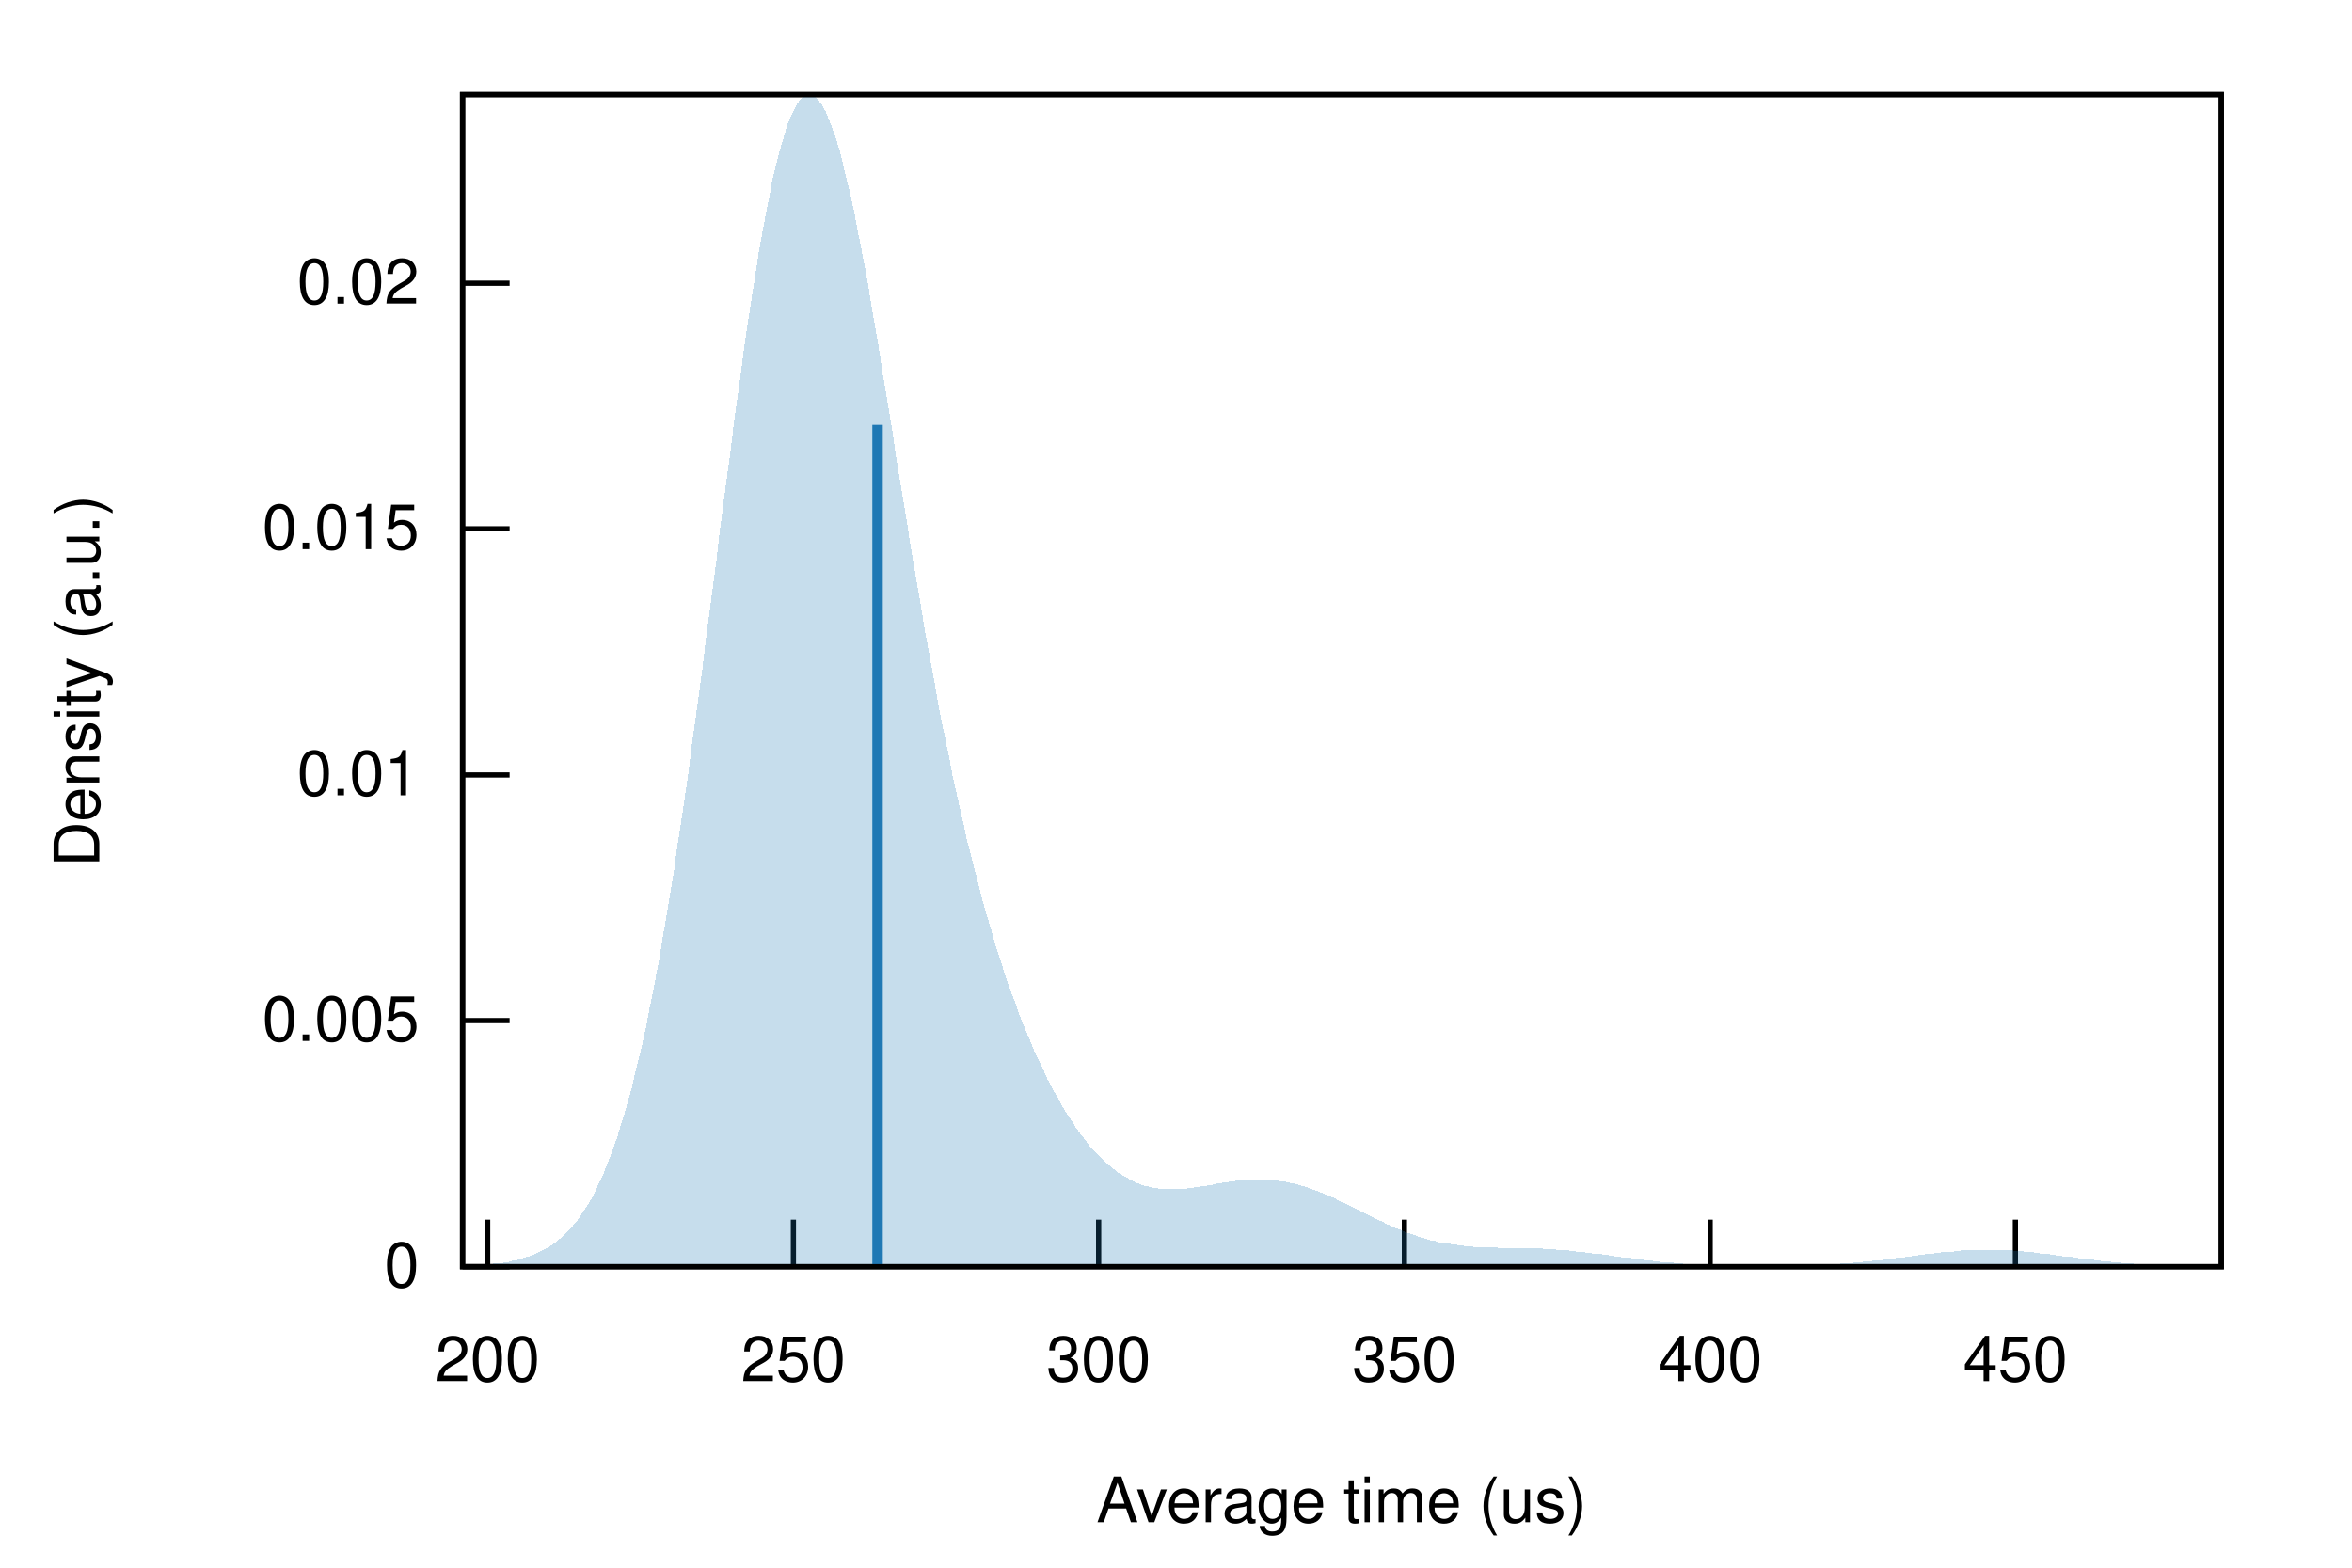
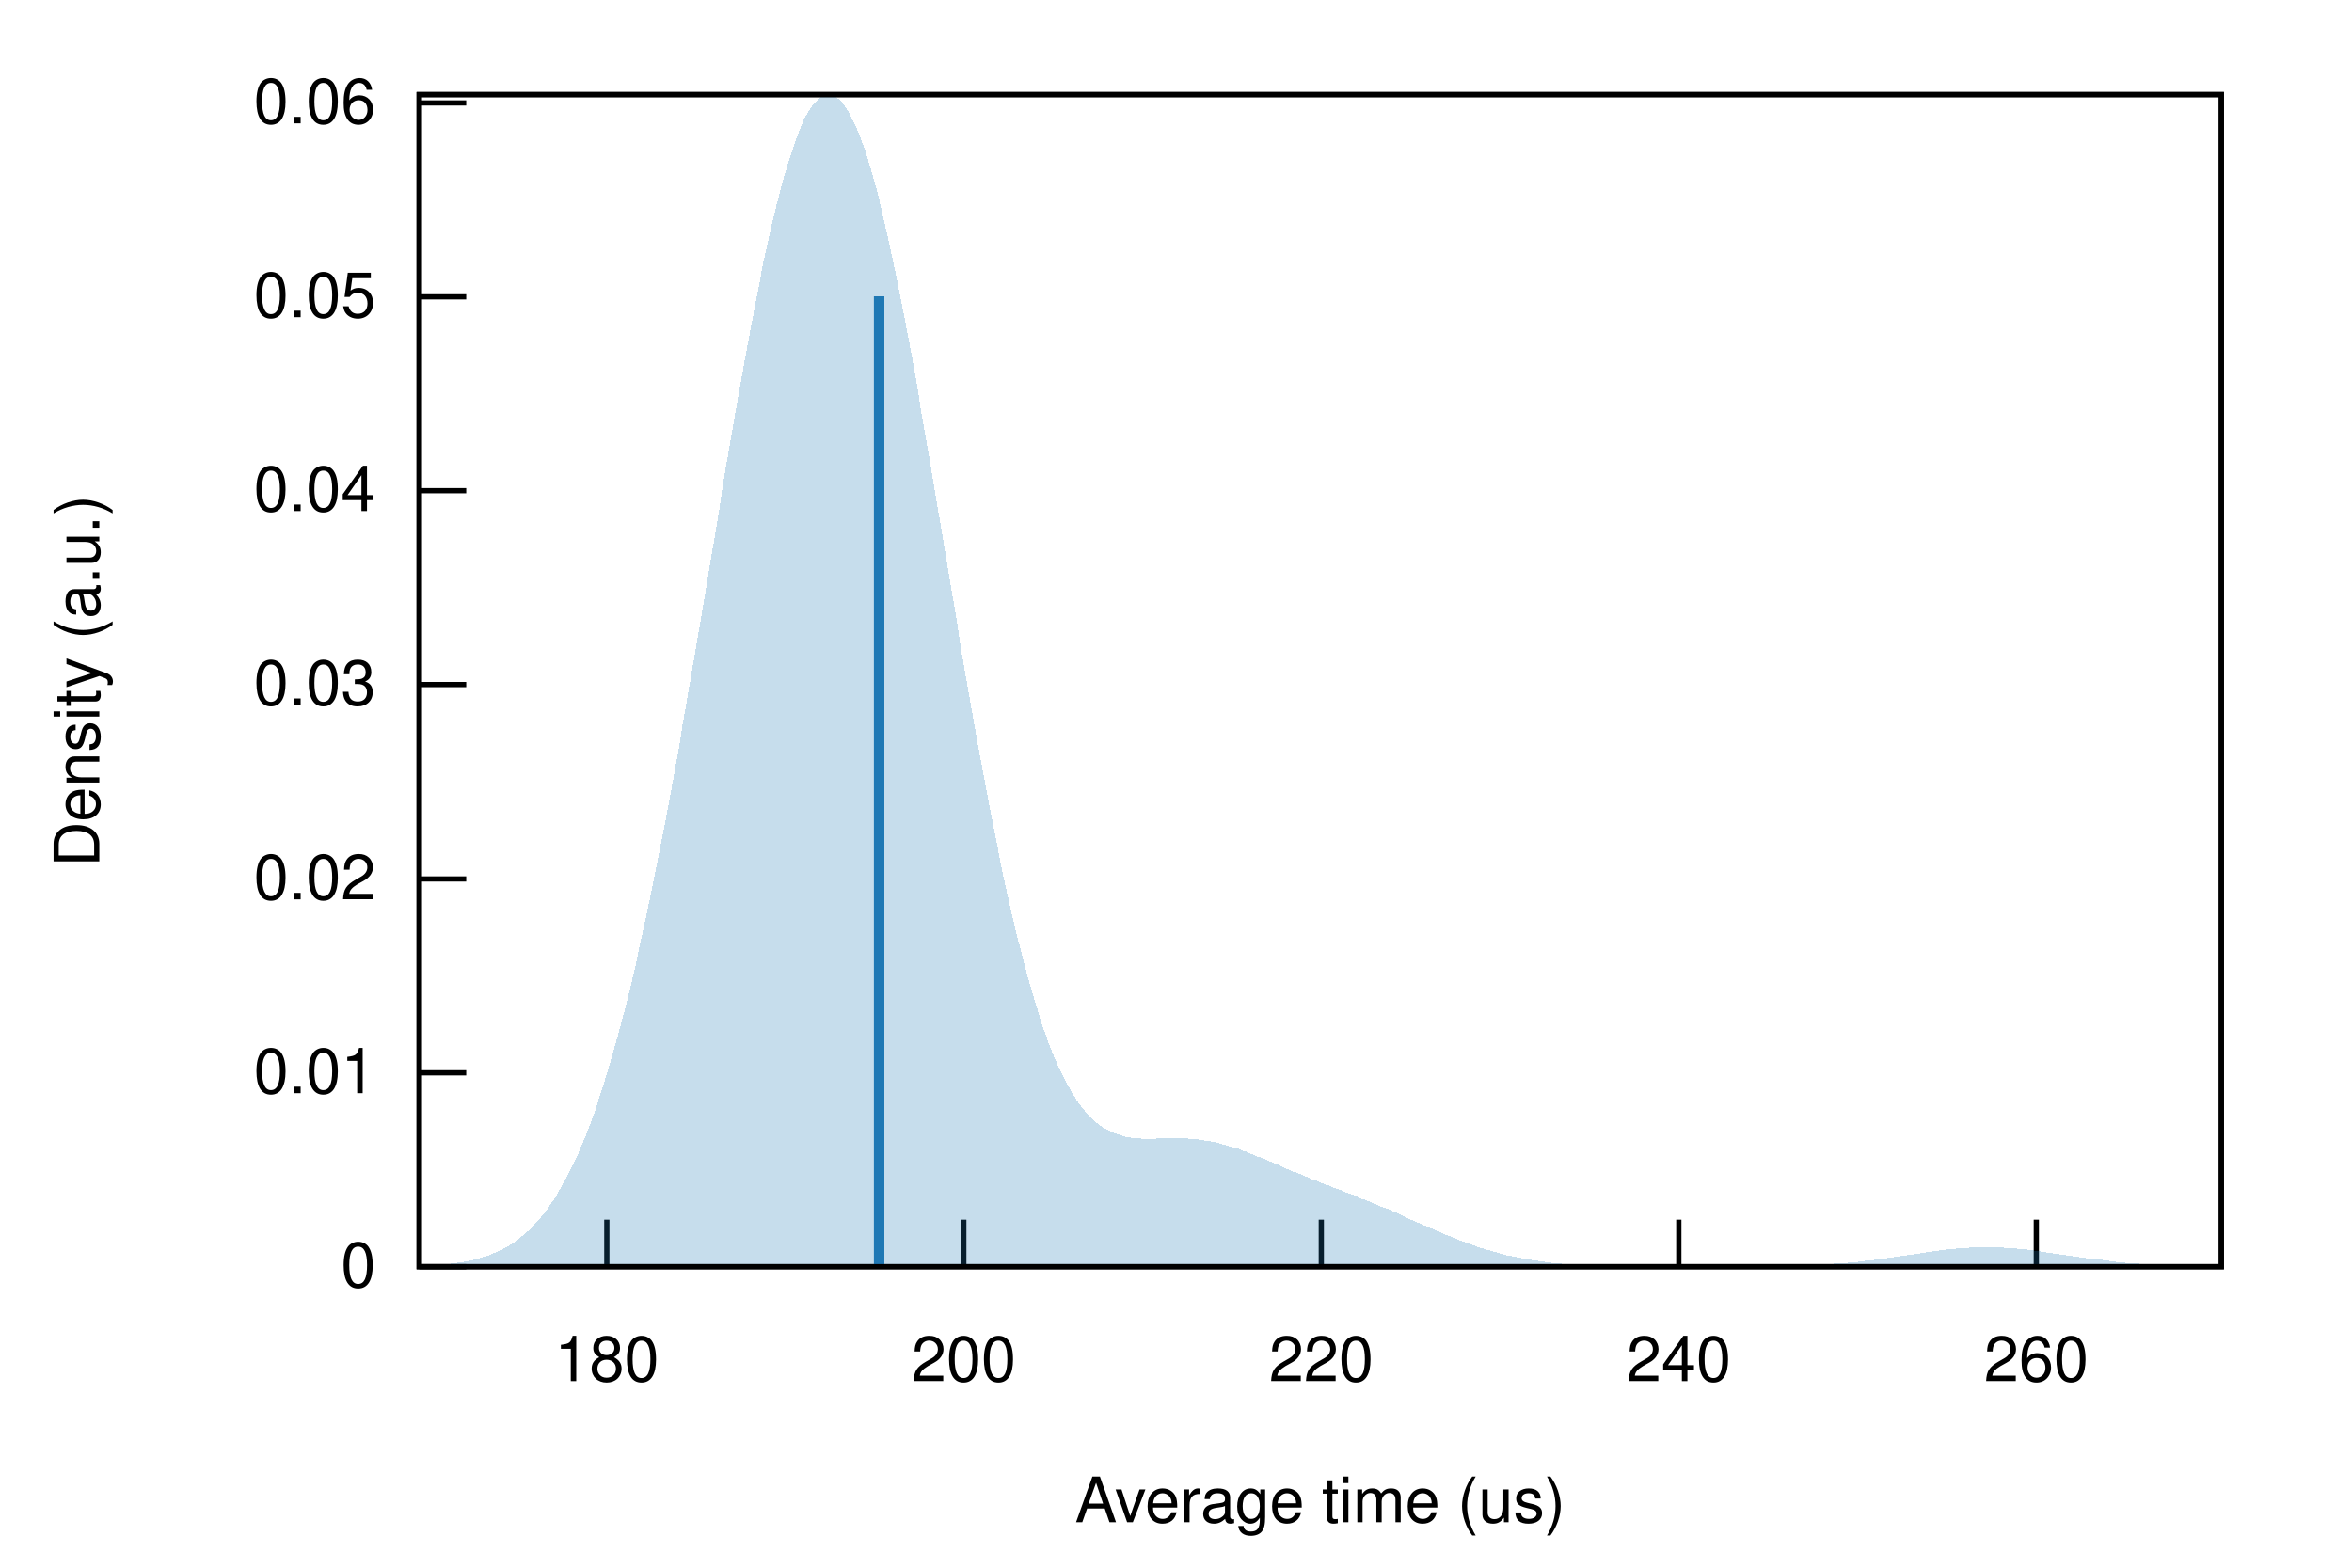
<svg xmlns="http://www.w3.org/2000/svg" xmlns:xlink="http://www.w3.org/1999/xlink" viewBox="0 0 450 300">
  <g id="gnuplot_canvas">
    <rect x="0" y="0" width="450" height="300" fill="none" />
    <defs>
      <circle id="gpDot" r="0.5" stroke-width="0.5" stroke="currentColor" />
      <path id="gpPt0" stroke-width="0.222" stroke="currentColor" d="M-1,0 h2 M0,-1 v2" />
      <path id="gpPt1" stroke-width="0.222" stroke="currentColor" d="M-1,-1 L1,1 M1,-1 L-1,1" />
      <path id="gpPt2" stroke-width="0.222" stroke="currentColor" d="M-1,0 L1,0 M0,-1 L0,1 M-1,-1 L1,1 M-1,1 L1,-1" />
      <rect id="gpPt3" stroke-width="0.222" stroke="currentColor" x="-1" y="-1" width="2" height="2" />
      <rect id="gpPt4" stroke-width="0.222" stroke="currentColor" fill="currentColor" x="-1" y="-1" width="2" height="2" />
      <circle id="gpPt5" stroke-width="0.222" stroke="currentColor" cx="0" cy="0" r="1" />
      <use xlink:href="#gpPt5" id="gpPt6" fill="currentColor" stroke="none" />
      <path id="gpPt7" stroke-width="0.222" stroke="currentColor" d="M0,-1.33 L-1.33,0.67 L1.33,0.67 z" />
      <use xlink:href="#gpPt7" id="gpPt8" fill="currentColor" stroke="none" />
      <use xlink:href="#gpPt7" id="gpPt9" stroke="currentColor" transform="rotate(180)" />
      <use xlink:href="#gpPt9" id="gpPt10" fill="currentColor" stroke="none" />
      <use xlink:href="#gpPt3" id="gpPt11" stroke="currentColor" transform="rotate(45)" />
      <use xlink:href="#gpPt11" id="gpPt12" fill="currentColor" stroke="none" />
      <path id="gpPt13" stroke-width="0.222" stroke="currentColor" d="M0,1.330 L1.265,0.411 L0.782,-1.067 L-0.782,-1.076 L-1.265,0.411 z" />
      <use xlink:href="#gpPt13" id="gpPt14" fill="currentColor" stroke="none" />
      <filter id="textbox" filterUnits="objectBoundingBox" x="0" y="0" height="1" width="1">
        <feFlood flood-color="white" flood-opacity="1" result="bgnd" />
        <feComposite in="SourceGraphic" in2="bgnd" operator="atop" />
      </filter>
      <filter id="greybox" filterUnits="objectBoundingBox" x="0" y="0" height="1" width="1">
        <feFlood flood-color="lightgrey" flood-opacity="1" result="grey" />
        <feComposite in="SourceGraphic" in2="grey" operator="atop" />
      </filter>
    </defs>
    <g fill="none" color="white" stroke="currentColor" stroke-width="1.00" stroke-linecap="butt" stroke-linejoin="miter">
</g>
    <g fill="none" color="black" stroke="currentColor" stroke-width="1.00" stroke-linecap="butt" stroke-linejoin="miter">
-       <path stroke="black" d="M88.5,242.4 L97.5,242.4  " />
-       <g transform="translate(80.2,246.3)" stroke="none" fill="black" font-family="Helvetica" font-size="12.00" text-anchor="end">
+       <path stroke="black" d="M80.2,242.4 L89.2,242.4  " />
+       <g transform="translate(71.9,246.3)" stroke="none" fill="black" font-family="Helvetica" font-size="12.00" text-anchor="end">
        <text>
          <tspan font-family="Helvetica"> 0</tspan>
        </text>
      </g>
    </g>
    <g fill="none" color="black" stroke="currentColor" stroke-width="1.00" stroke-linecap="butt" stroke-linejoin="miter">
-       <path stroke="black" d="M88.5,195.3 L97.5,195.3  " />
-       <g transform="translate(80.2,199.2)" stroke="none" fill="black" font-family="Helvetica" font-size="12.00" text-anchor="end">
-         <text>
-           <tspan font-family="Helvetica"> 0.005</tspan>
-         </text>
-       </g>
-     </g>
-     <g fill="none" color="black" stroke="currentColor" stroke-width="1.00" stroke-linecap="butt" stroke-linejoin="miter">
-       <path stroke="black" d="M88.5,148.3 L97.5,148.3  " />
-       <g transform="translate(80.2,152.2)" stroke="none" fill="black" font-family="Helvetica" font-size="12.00" text-anchor="end">
+       <path stroke="black" d="M80.2,205.3 L89.2,205.3  " />
+       <g transform="translate(71.9,209.2)" stroke="none" fill="black" font-family="Helvetica" font-size="12.00" text-anchor="end">
        <text>
          <tspan font-family="Helvetica"> 0.01</tspan>
        </text>
      </g>
    </g>
    <g fill="none" color="black" stroke="currentColor" stroke-width="1.00" stroke-linecap="butt" stroke-linejoin="miter">
-       <path stroke="black" d="M88.5,101.2 L97.5,101.2  " />
-       <g transform="translate(80.2,105.1)" stroke="none" fill="black" font-family="Helvetica" font-size="12.00" text-anchor="end">
-         <text>
-           <tspan font-family="Helvetica"> 0.015</tspan>
-         </text>
-       </g>
-     </g>
-     <g fill="none" color="black" stroke="currentColor" stroke-width="1.00" stroke-linecap="butt" stroke-linejoin="miter">
-       <path stroke="black" d="M88.5,54.2 L97.5,54.2  " />
-       <g transform="translate(80.2,58.1)" stroke="none" fill="black" font-family="Helvetica" font-size="12.00" text-anchor="end">
+       <path stroke="black" d="M80.2,168.2 L89.2,168.2  " />
+       <g transform="translate(71.9,172.1)" stroke="none" fill="black" font-family="Helvetica" font-size="12.00" text-anchor="end">
        <text>
          <tspan font-family="Helvetica"> 0.02</tspan>
        </text>
      </g>
    </g>
    <g fill="none" color="black" stroke="currentColor" stroke-width="1.00" stroke-linecap="butt" stroke-linejoin="miter">
-       <path stroke="black" d="M93.3,242.4 L93.3,233.4  " />
-       <g transform="translate(93.3,264.3)" stroke="none" fill="black" font-family="Helvetica" font-size="12.00" text-anchor="middle">
+       <path stroke="black" d="M80.2,131.0 L89.2,131.0  " />
+       <g transform="translate(71.9,134.9)" stroke="none" fill="black" font-family="Helvetica" font-size="12.00" text-anchor="end">
+         <text>
+           <tspan font-family="Helvetica"> 0.03</tspan>
+         </text>
+       </g>
+     </g>
+     <g fill="none" color="black" stroke="currentColor" stroke-width="1.00" stroke-linecap="butt" stroke-linejoin="miter">
+       <path stroke="black" d="M80.2,93.9 L89.2,93.9  " />
+       <g transform="translate(71.9,97.8)" stroke="none" fill="black" font-family="Helvetica" font-size="12.00" text-anchor="end">
+         <text>
+           <tspan font-family="Helvetica"> 0.04</tspan>
+         </text>
+       </g>
+     </g>
+     <g fill="none" color="black" stroke="currentColor" stroke-width="1.00" stroke-linecap="butt" stroke-linejoin="miter">
+       <path stroke="black" d="M80.2,56.8 L89.2,56.8  " />
+       <g transform="translate(71.9,60.7)" stroke="none" fill="black" font-family="Helvetica" font-size="12.00" text-anchor="end">
+         <text>
+           <tspan font-family="Helvetica"> 0.05</tspan>
+         </text>
+       </g>
+     </g>
+     <g fill="none" color="black" stroke="currentColor" stroke-width="1.00" stroke-linecap="butt" stroke-linejoin="miter">
+       <path stroke="black" d="M80.2,19.7 L89.2,19.7  " />
+       <g transform="translate(71.9,23.6)" stroke="none" fill="black" font-family="Helvetica" font-size="12.00" text-anchor="end">
+         <text>
+           <tspan font-family="Helvetica"> 0.06</tspan>
+         </text>
+       </g>
+     </g>
+     <g fill="none" color="black" stroke="currentColor" stroke-width="1.00" stroke-linecap="butt" stroke-linejoin="miter">
+       <path stroke="black" d="M116.1,242.4 L116.1,233.4  " />
+       <g transform="translate(116.1,264.3)" stroke="none" fill="black" font-family="Helvetica" font-size="12.00" text-anchor="middle">
+         <text>
+           <tspan font-family="Helvetica"> 180</tspan>
+         </text>
+       </g>
+     </g>
+     <g fill="none" color="black" stroke="currentColor" stroke-width="1.00" stroke-linecap="butt" stroke-linejoin="miter">
+       <path stroke="black" d="M184.4,242.4 L184.4,233.4  " />
+       <g transform="translate(184.4,264.3)" stroke="none" fill="black" font-family="Helvetica" font-size="12.00" text-anchor="middle">
        <text>
          <tspan font-family="Helvetica"> 200</tspan>
        </text>
      </g>
    </g>
    <g fill="none" color="black" stroke="currentColor" stroke-width="1.00" stroke-linecap="butt" stroke-linejoin="miter">
-       <path stroke="black" d="M151.8,242.4 L151.8,233.4  " />
-       <g transform="translate(151.8,264.3)" stroke="none" fill="black" font-family="Helvetica" font-size="12.00" text-anchor="middle">
+       <path stroke="black" d="M252.8,242.4 L252.8,233.4  " />
+       <g transform="translate(252.8,264.3)" stroke="none" fill="black" font-family="Helvetica" font-size="12.00" text-anchor="middle">
        <text>
-           <tspan font-family="Helvetica"> 250</tspan>
+           <tspan font-family="Helvetica"> 220</tspan>
        </text>
      </g>
    </g>
    <g fill="none" color="black" stroke="currentColor" stroke-width="1.00" stroke-linecap="butt" stroke-linejoin="miter">
-       <path stroke="black" d="M210.2,242.4 L210.2,233.4  " />
-       <g transform="translate(210.2,264.3)" stroke="none" fill="black" font-family="Helvetica" font-size="12.00" text-anchor="middle">
+       <path stroke="black" d="M321.2,242.4 L321.2,233.4  " />
+       <g transform="translate(321.2,264.3)" stroke="none" fill="black" font-family="Helvetica" font-size="12.00" text-anchor="middle">
        <text>
-           <tspan font-family="Helvetica"> 300</tspan>
+           <tspan font-family="Helvetica"> 240</tspan>
        </text>
      </g>
    </g>
    <g fill="none" color="black" stroke="currentColor" stroke-width="1.00" stroke-linecap="butt" stroke-linejoin="miter">
-       <path stroke="black" d="M268.7,242.4 L268.7,233.4  " />
-       <g transform="translate(268.7,264.3)" stroke="none" fill="black" font-family="Helvetica" font-size="12.00" text-anchor="middle">
+       <path stroke="black" d="M389.6,242.4 L389.6,233.4  " />
+       <g transform="translate(389.6,264.3)" stroke="none" fill="black" font-family="Helvetica" font-size="12.00" text-anchor="middle">
        <text>
-           <tspan font-family="Helvetica"> 350</tspan>
-         </text>
-       </g>
-     </g>
-     <g fill="none" color="black" stroke="currentColor" stroke-width="1.00" stroke-linecap="butt" stroke-linejoin="miter">
-       <path stroke="black" d="M327.2,242.4 L327.2,233.4  " />
-       <g transform="translate(327.2,264.3)" stroke="none" fill="black" font-family="Helvetica" font-size="12.00" text-anchor="middle">
-         <text>
-           <tspan font-family="Helvetica"> 400</tspan>
-         </text>
-       </g>
-     </g>
-     <g fill="none" color="black" stroke="currentColor" stroke-width="1.00" stroke-linecap="butt" stroke-linejoin="miter">
-       <path stroke="black" d="M385.6,242.4 L385.6,233.4  " />
-       <g transform="translate(385.6,264.3)" stroke="none" fill="black" font-family="Helvetica" font-size="12.00" text-anchor="middle">
-         <text>
-           <tspan font-family="Helvetica"> 450</tspan>
+           <tspan font-family="Helvetica"> 260</tspan>
        </text>
      </g>
    </g>
    <g fill="none" color="black" stroke="currentColor" stroke-width="1.00" stroke-linecap="butt" stroke-linejoin="miter">
</g>
    <g fill="none" color="black" stroke="currentColor" stroke-width="1.00" stroke-linecap="butt" stroke-linejoin="miter">
-       <path stroke="black" d="M88.5,18.1 L88.5,242.4 L425.0,242.4 L425.0,18.1 L88.5,18.1 Z  " />
+       <path stroke="black" d="M80.2,18.1 L80.2,242.4 L425.0,242.4 L425.0,18.1 L80.2,18.1 Z  " />
    </g>
    <g fill="none" color="black" stroke="currentColor" stroke-width="1.00" stroke-linecap="butt" stroke-linejoin="miter">
      <g transform="translate(19.0,130.3) rotate(270)" stroke="none" fill="black" font-family="Helvetica" font-size="12.00" text-anchor="middle">
        <text>
          <tspan font-family="Helvetica">Density (a.u.)</tspan>
        </text>
      </g>
    </g>
    <g fill="none" color="black" stroke="currentColor" stroke-width="1.00" stroke-linecap="butt" stroke-linejoin="miter">
-       <g transform="translate(256.7,291.3)" stroke="none" fill="black" font-family="Helvetica" font-size="12.00" text-anchor="middle">
+       <g transform="translate(252.6,291.3)" stroke="none" fill="black" font-family="Helvetica" font-size="12.00" text-anchor="middle">
        <text>
          <tspan font-family="Helvetica">Average time (us)</tspan>
        </text>
      </g>
    </g>
    <g fill="none" color="black" stroke="currentColor" stroke-width="1.00" stroke-linecap="butt" stroke-linejoin="miter">
</g>
    <g id="gnuplot_plot_1">
      <g fill="none" color="black" stroke="currentColor" stroke-width="1.00" stroke-linecap="butt" stroke-linejoin="miter">
        <g stroke="none" shape-rendering="crispEdges">
-           <polygon fill="rgb( 31, 120, 180)" fill-opacity="0.25" points="88.5,242.2 89.2,242.2 89.8,242.2 90.5,242.2 91.2,242.1 91.9,242.1 92.5,242.0 93.2,242.0 93.9,241.9 94.6,241.8 95.2,241.8 95.9,241.7 96.6,241.6 97.3,241.5 97.9,241.3 98.6,241.2 99.3,241.0 100.0,240.8 100.6,240.6 101.3,240.4 102.0,240.1 102.7,239.8 103.3,239.5 104.0,239.2 104.7,238.8 105.4,238.4 106.0,237.9 106.7,237.4 107.4,236.8 108.1,236.2 108.7,235.5 109.4,234.8 110.1,234.0 110.8,233.1 111.4,232.1 112.1,231.1 112.8,230.0 113.5,228.8 114.1,227.5 114.8,226.0 115.5,224.5 116.1,222.9 116.8,221.2 117.5,219.3 118.2,217.3 118.8,215.2 119.5,213.0 120.2,210.6 120.9,208.1 121.5,205.4 122.2,202.6 122.9,199.7 123.6,196.6 124.2,193.3 124.9,189.9 125.6,186.3 126.3,182.6 126.9,178.8 127.6,174.8 128.3,170.6 129.0,166.3 129.6,161.9 130.3,157.4 131.0,152.7 131.7,147.9 132.3,143.1 133.0,138.1 133.7,133.0 134.4,127.9 135.0,122.7 135.7,117.5 136.4,112.3 137.1,107.0 137.7,101.7 138.4,96.5 139.1,91.2 139.8,86.1 140.4,81.0 141.1,76.0 141.8,71.1 142.4,66.3 143.1,61.6 143.8,57.1 144.5,52.8 145.1,48.7 145.8,44.8 146.5,41.1 147.2,37.6 147.8,34.4 148.5,31.5 149.2,28.8 149.9,26.4 150.5,24.3 151.2,22.5 151.9,21.0 152.6,19.8 153.2,18.9 153.9,18.4 154.6,18.1 155.3,18.2 155.9,18.5 156.6,19.2 157.3,20.1 158.0,21.4 158.6,22.9 159.3,24.7 160.0,26.7 160.7,29.0 161.3,31.5 162.0,34.3 162.7,37.2 163.4,40.4 164.0,43.7 164.7,47.1 165.4,50.8 166.1,54.5 166.7,58.3 167.4,62.3 168.1,66.3 168.7,70.4 169.4,74.5 170.1,78.7 170.8,82.9 171.4,87.1 172.1,91.3 172.8,95.5 173.5,99.7 174.1,103.8 174.8,107.9 175.5,111.9 176.2,115.9 176.8,119.8 177.5,123.6 178.2,127.4 178.9,131.1 179.5,134.7 180.2,138.2 180.9,141.6 181.6,144.9 182.2,148.2 182.9,151.3 183.6,154.4 184.3,157.4 184.9,160.3 185.6,163.0 186.3,165.8 187.0,168.4 187.6,170.9 188.3,173.4 189.0,175.8 189.7,178.1 190.3,180.3 191.0,182.5 191.7,184.6 192.3,186.6 193.0,188.6 193.7,190.5 194.4,192.3 195.0,194.1 195.7,195.9 196.4,197.5 197.1,199.2 197.7,200.7 198.4,202.2 199.1,203.7 199.8,205.1 200.4,206.5 201.1,207.8 201.8,209.1 202.5,210.3 203.1,211.5 203.8,212.6 204.5,213.7 205.2,214.7 205.8,215.7 206.5,216.7 207.2,217.6 207.9,218.5 208.5,219.3 209.2,220.1 209.9,220.8 210.6,221.5 211.2,222.2 211.9,222.8 212.6,223.3 213.3,223.9 213.9,224.4 214.6,224.8 215.3,225.2 216.0,225.6 216.6,225.9 217.3,226.3 218.0,226.5 218.6,226.8 219.3,227.0 220.0,227.1 220.7,227.3 221.3,227.4 222.0,227.5 222.7,227.5 223.4,227.6 224.0,227.6 224.7,227.6 225.4,227.6 226.1,227.5 226.7,227.5 227.4,227.4 228.1,227.3 228.8,227.2 229.4,227.1 230.1,227.0 230.8,226.9 231.5,226.8 232.1,226.7 232.8,226.5 233.5,226.4 234.2,226.3 234.8,226.2 235.5,226.1 236.2,226.0 236.9,225.9 237.5,225.9 238.2,225.8 238.9,225.8 239.6,225.7 240.2,225.7 240.9,225.7 241.6,225.7 242.3,225.7 242.9,225.8 243.6,225.8 244.3,225.9 244.9,226.0 245.6,226.1 246.3,226.2 247.0,226.4 247.6,226.5 248.3,226.7 249.0,226.9 249.7,227.1 250.3,227.3 251.0,227.6 251.7,227.8 252.4,228.1 253.0,228.3 253.7,228.6 254.4,228.9 255.1,229.2 255.7,229.5 256.4,229.9 257.1,230.2 257.8,230.5 258.4,230.8 259.1,231.2 259.8,231.5 260.5,231.9 261.1,232.2 261.8,232.5 262.5,232.9 263.2,233.2 263.8,233.5 264.5,233.8 265.2,234.2 265.9,234.5 266.5,234.8 267.2,235.1 267.9,235.3 268.6,235.6 269.2,235.9 269.9,236.1 270.6,236.3 271.2,236.6 271.9,236.8 272.6,237.0 273.3,237.2 273.9,237.4 274.6,237.5 275.3,237.7 276.0,237.8 276.6,237.9 277.3,238.0 278.0,238.2 278.7,238.2 279.3,238.3 280.0,238.4 280.7,238.5 281.4,238.5 282.0,238.6 282.7,238.6 283.4,238.6 284.1,238.7 284.7,238.7 285.4,238.7 286.1,238.7 286.8,238.8 287.4,238.8 288.1,238.8 288.8,238.8 289.5,238.8 290.1,238.8 290.8,238.8 291.5,238.8 292.2,238.9 292.8,238.9 293.5,238.9 294.2,238.9 294.9,238.9 295.5,239.0 296.2,239.0 296.9,239.1 297.5,239.1 298.2,239.2 298.9,239.2 299.6,239.3 300.2,239.3 300.9,239.4 301.6,239.5 302.3,239.5 302.9,239.6 303.6,239.7 304.3,239.8 305.0,239.9 305.6,239.9 306.3,240.0 307.0,240.1 307.7,240.2 308.3,240.3 309.0,240.4 309.7,240.5 310.4,240.6 311.0,240.7 311.7,240.7 312.4,240.8 313.1,240.9 313.7,241.0 314.4,241.1 315.1,241.2 315.8,241.2 316.4,241.3 317.1,241.4 317.8,241.5 318.5,241.5 319.1,241.6 319.8,241.6 320.5,241.7 321.2,241.8 321.8,241.8 322.5,241.9 323.2,241.9 323.8,241.9 324.5,242.0 325.2,242.0 325.9,242.0 326.5,242.1 327.2,242.1 327.9,242.1 328.6,242.2 329.2,242.2 329.9,242.2 330.6,242.2 331.3,242.2 331.9,242.2 332.6,242.3 333.3,242.3 334.0,242.3 334.6,242.3 335.3,242.3 336.0,242.3 336.7,242.3 337.3,242.3 338.0,242.3 338.7,242.3 339.4,242.3 340.0,242.3 340.7,242.3 341.4,242.3 342.1,242.3 342.7,242.2 343.4,242.2 344.1,242.2 344.8,242.2 345.4,242.2 346.1,242.2 346.8,242.1 347.4,242.1 348.1,242.1 348.8,242.0 349.5,242.0 350.1,242.0 350.8,241.9 351.5,241.9 352.2,241.8 352.8,241.8 353.5,241.7 354.2,241.7 354.9,241.6 355.5,241.6 356.2,241.5 356.9,241.4 357.6,241.4 358.2,241.3 358.9,241.2 359.6,241.2 360.3,241.1 360.9,241.0 361.6,240.9 362.3,240.8 363.0,240.7 363.6,240.7 364.3,240.6 365.0,240.5 365.7,240.4 366.3,240.3 367.0,240.2 367.7,240.1 368.4,240.0 369.0,240.0 369.7,239.9 370.4,239.8 371.1,239.7 371.7,239.6 372.4,239.6 373.1,239.5 373.7,239.5 374.4,239.4 375.1,239.3 375.8,239.3 376.4,239.3 377.1,239.2 377.8,239.2 378.5,239.2 379.1,239.2 379.8,239.2 380.5,239.2 381.2,239.2 381.8,239.2 382.5,239.2 383.2,239.2 383.9,239.3 384.5,239.3 385.2,239.3 385.9,239.4 386.6,239.4 387.2,239.5 387.9,239.6 388.6,239.6 389.3,239.7 389.9,239.8 390.6,239.9 391.3,239.9 392.0,240.0 392.6,240.1 393.3,240.2 394.0,240.3 394.7,240.4 395.3,240.5 396.0,240.5 396.7,240.6 397.4,240.7 398.0,240.8 398.7,240.9 399.4,241.0 400.0,241.1 400.7,241.1 401.4,241.2 402.1,241.3 402.7,241.4 403.4,241.4 404.1,241.5 404.8,241.6 405.4,241.6 406.1,241.7 406.8,241.7 407.5,241.8 408.1,241.8 408.8,241.9 409.5,241.9 410.2,242.0 410.8,242.0 411.5,242.0 412.2,242.1 412.9,242.1 413.5,242.1 414.2,242.2 414.9,242.2 415.6,242.2 416.2,242.2 416.9,242.2 417.6,242.3 418.3,242.3 418.9,242.3 419.6,242.3 420.3,242.3 421.0,242.3 421.6,242.3 422.3,242.3 423.0,242.3 423.7,242.4 424.3,242.4 425.0,242.4 425.0,242.4 424.3,242.4 423.7,242.4 423.0,242.4 422.3,242.4 421.6,242.4 421.0,242.4 420.3,242.4 419.6,242.4 418.9,242.4 418.3,242.4 417.6,242.4 416.9,242.4 416.2,242.4 415.6,242.4 414.9,242.4 414.2,242.4 413.5,242.4 412.9,242.4 412.2,242.4 411.5,242.4 410.8,242.4 410.2,242.4 409.5,242.4 408.8,242.4 408.1,242.4 407.5,242.4 406.8,242.4 406.1,242.4 405.4,242.4 404.8,242.4 404.1,242.4 403.4,242.4 402.7,242.4 402.1,242.4 401.4,242.4 400.7,242.4 400.0,242.4 399.4,242.4 398.7,242.4 398.0,242.4 397.4,242.4 396.7,242.4 396.0,242.4 395.3,242.4 394.7,242.4 394.0,242.4 393.3,242.4 392.6,242.4 392.0,242.4 391.3,242.4 390.6,242.4 389.9,242.4 389.3,242.4 388.6,242.4 387.9,242.4 387.2,242.4 386.6,242.4 385.9,242.4 385.2,242.4 384.5,242.4 383.9,242.4 383.2,242.4 382.5,242.4 381.8,242.4 381.2,242.4 380.5,242.4 379.8,242.4 379.1,242.4 378.5,242.4 377.8,242.4 377.1,242.4 376.4,242.4 375.8,242.4 375.1,242.4 374.4,242.4 373.7,242.4 373.1,242.4 372.4,242.4 371.7,242.4 371.1,242.4 370.4,242.4 369.7,242.4 369.0,242.4 368.4,242.4 367.7,242.4 367.0,242.4 366.3,242.4 365.7,242.4 365.0,242.4 364.3,242.4 363.6,242.4 363.0,242.4 362.3,242.4 361.6,242.4 360.9,242.4 360.3,242.4 359.6,242.4 358.9,242.4 358.2,242.4 357.6,242.4 356.9,242.4 356.2,242.4 355.5,242.4 354.9,242.4 354.2,242.4 353.5,242.4 352.8,242.4 352.2,242.4 351.5,242.4 350.8,242.4 350.1,242.4 349.5,242.4 348.8,242.4 348.1,242.4 347.4,242.4 346.8,242.4 346.1,242.4 345.4,242.4 344.8,242.4 344.1,242.4 343.4,242.4 342.7,242.4 342.1,242.4 341.4,242.4 340.7,242.4 340.0,242.4 339.4,242.4 338.7,242.4 338.0,242.4 337.3,242.4 336.7,242.4 336.0,242.4 335.3,242.4 334.6,242.4 334.0,242.4 333.3,242.4 332.6,242.4 331.9,242.4 331.3,242.4 330.6,242.4 329.9,242.4 329.2,242.4 328.6,242.4 327.9,242.4 327.2,242.4 326.5,242.4 325.9,242.4 325.2,242.4 324.5,242.4 323.8,242.4 323.2,242.4 322.5,242.4 321.8,242.4 321.2,242.4 320.5,242.4 319.8,242.4 319.1,242.4 318.5,242.4 317.8,242.4 317.1,242.4 316.4,242.4 315.8,242.4 315.1,242.4 314.4,242.4 313.7,242.4 313.1,242.4 312.4,242.4 311.7,242.4 311.0,242.4 310.4,242.4 309.7,242.4 309.0,242.4 308.3,242.4 307.7,242.4 307.0,242.4 306.3,242.4 305.6,242.4 305.0,242.4 304.3,242.4 303.6,242.4 302.9,242.4 302.3,242.4 301.6,242.4 300.9,242.4 300.2,242.4 299.6,242.4 298.9,242.4 298.2,242.4 297.5,242.4 296.9,242.4 296.2,242.4 295.5,242.4 294.9,242.4 294.2,242.4 293.5,242.4 292.8,242.4 292.2,242.4 291.5,242.4 290.8,242.4 290.1,242.4 289.5,242.4 288.8,242.4 288.1,242.4 287.4,242.4 286.8,242.4 286.1,242.4 285.4,242.4 284.7,242.4 284.1,242.4 283.4,242.4 282.7,242.4 282.0,242.4 281.4,242.4 280.7,242.4 280.0,242.4 279.3,242.4 278.7,242.4 278.0,242.4 277.3,242.4 276.6,242.4 276.0,242.4 275.3,242.4 274.6,242.4 273.9,242.4 273.3,242.4 272.6,242.4 271.9,242.4 271.2,242.4 270.6,242.4 269.9,242.4 269.2,242.4 268.6,242.4 267.9,242.4 267.2,242.4 266.5,242.4 265.9,242.4 265.2,242.4 264.5,242.4 263.8,242.4 263.2,242.4 262.5,242.4 261.8,242.4 261.1,242.4 260.5,242.4 259.8,242.4 259.1,242.4 258.4,242.4 257.8,242.4 257.1,242.4 256.4,242.4 255.7,242.4 255.1,242.4 254.4,242.4 253.7,242.4 253.0,242.4 252.4,242.4 251.7,242.4 251.0,242.4 250.3,242.4 249.7,242.4 249.0,242.4 248.3,242.4 247.6,242.4 247.0,242.4 246.3,242.4 245.6,242.4 244.9,242.4 244.3,242.4 243.6,242.4 242.9,242.4 242.3,242.4 241.6,242.4 240.9,242.4 240.2,242.4 239.6,242.4 238.9,242.4 238.2,242.4 237.5,242.4 236.9,242.4 236.2,242.4 235.5,242.4 234.8,242.4 234.2,242.4 233.5,242.4 232.8,242.4 232.1,242.4 231.5,242.4 230.8,242.4 230.1,242.4 229.4,242.4 228.8,242.4 228.1,242.4 227.4,242.4 226.7,242.4 226.1,242.4 225.4,242.4 224.7,242.4 224.0,242.4 223.4,242.4 222.7,242.4 222.0,242.4 221.3,242.4 220.7,242.4 220.0,242.4 219.3,242.4 218.6,242.4 218.0,242.4 217.3,242.4 216.6,242.4 216.0,242.4 215.3,242.4 214.6,242.4 213.9,242.4 213.3,242.4 212.6,242.4 211.9,242.4 211.2,242.4 210.6,242.4 209.9,242.4 209.2,242.4 208.5,242.4 207.9,242.4 207.2,242.4 206.5,242.4 205.8,242.4 205.2,242.4 204.5,242.4 203.8,242.4 203.1,242.4 202.5,242.4 201.8,242.4 201.1,242.4 200.4,242.4 199.8,242.4 199.1,242.4 198.4,242.4 197.7,242.4 197.1,242.4 196.4,242.4 195.7,242.4 195.0,242.4 194.4,242.4 193.7,242.4 193.0,242.4 192.3,242.4 191.7,242.4 191.0,242.4 190.3,242.4 189.7,242.4 189.0,242.4 188.3,242.4 187.6,242.4 187.0,242.4 186.3,242.4 185.6,242.4 184.9,242.4 184.3,242.4 183.6,242.4 182.9,242.4 182.2,242.4 181.6,242.4 180.9,242.4 180.2,242.4 179.5,242.4 178.9,242.4 178.2,242.4 177.5,242.4 176.8,242.4 176.2,242.4 175.5,242.4 174.8,242.4 174.1,242.4 173.5,242.4 172.8,242.4 172.1,242.4 171.4,242.4 170.8,242.4 170.1,242.4 169.4,242.4 168.7,242.4 168.1,242.4 167.4,242.4 166.7,242.4 166.1,242.4 165.4,242.4 164.7,242.4 164.0,242.4 163.4,242.4 162.7,242.4 162.0,242.4 161.3,242.4 160.7,242.4 160.0,242.4 159.3,242.4 158.6,242.4 158.0,242.4 157.3,242.4 156.6,242.4 155.9,242.4 155.3,242.4 154.6,242.4 153.9,242.4 153.2,242.4 152.6,242.4 151.9,242.4 151.2,242.4 150.5,242.4 149.9,242.4 149.2,242.4 148.5,242.4 147.8,242.4 147.2,242.4 146.5,242.4 145.8,242.4 145.1,242.4 144.5,242.4 143.8,242.4 143.1,242.4 142.4,242.4 141.8,242.4 141.1,242.4 140.4,242.4 139.8,242.4 139.1,242.4 138.4,242.4 137.7,242.4 137.1,242.4 136.4,242.4 135.7,242.4 135.0,242.4 134.4,242.4 133.7,242.4 133.0,242.4 132.3,242.4 131.7,242.4 131.0,242.4 130.3,242.4 129.6,242.4 129.0,242.4 128.3,242.4 127.6,242.4 126.9,242.4 126.3,242.4 125.6,242.4 124.9,242.4 124.2,242.4 123.6,242.4 122.9,242.4 122.2,242.4 121.5,242.4 120.9,242.4 120.2,242.4 119.5,242.4 118.8,242.4 118.2,242.4 117.5,242.4 116.8,242.4 116.1,242.4 115.5,242.4 114.8,242.4 114.1,242.4 113.5,242.4 112.8,242.4 112.1,242.4 111.4,242.4 110.8,242.4 110.1,242.4 109.4,242.4 108.7,242.4 108.1,242.4 107.4,242.4 106.7,242.4 106.0,242.4 105.4,242.4 104.7,242.4 104.0,242.4 103.3,242.4 102.7,242.4 102.0,242.4 101.3,242.4 100.6,242.4 100.0,242.4 99.3,242.4 98.6,242.4 97.9,242.4 97.3,242.4 96.6,242.4 95.9,242.4 95.2,242.4 94.6,242.4 93.9,242.4 93.2,242.4 92.5,242.4 91.9,242.4 91.2,242.4 90.5,242.4 89.8,242.4 89.2,242.4 88.5,242.4 " />
+           <polygon fill="rgb( 31, 120, 180)" fill-opacity="0.25" points="80.2,242.2 80.9,242.2 81.6,242.2 82.3,242.1 83.0,242.1 83.7,242.0 84.3,242.0 85.0,241.9 85.7,241.9 86.4,241.8 87.1,241.7 87.8,241.6 88.5,241.5 89.2,241.4 89.9,241.2 90.6,241.1 91.3,240.9 91.9,240.7 92.6,240.5 93.3,240.3 94.0,240.0 94.7,239.7 95.4,239.4 96.1,239.1 96.8,238.7 97.5,238.3 98.2,237.8 98.9,237.4 99.5,236.8 100.2,236.3 100.9,235.7 101.6,235.0 102.3,234.3 103.0,233.5 103.7,232.7 104.4,231.8 105.1,230.8 105.8,229.8 106.5,228.8 107.1,227.6 107.8,226.4 108.5,225.1 109.2,223.7 109.9,222.3 110.6,220.8 111.3,219.1 112.0,217.5 112.7,215.7 113.4,213.8 114.1,211.9 114.7,209.8 115.4,207.7 116.1,205.5 116.8,203.1 117.5,200.7 118.2,198.2 118.9,195.6 119.6,193.0 120.3,190.2 121.0,187.3 121.7,184.4 122.3,181.3 123.0,178.2 123.7,175.0 124.4,171.7 125.1,168.3 125.8,164.8 126.5,161.3 127.2,157.7 127.9,154.0 128.6,150.2 129.3,146.4 130.0,142.6 130.6,138.6 131.3,134.7 132.0,130.6 132.7,126.6 133.4,122.5 134.1,118.4 134.8,114.2 135.5,110.1 136.2,105.9 136.9,101.8 137.6,97.6 138.2,93.5 138.9,89.3 139.6,85.3 140.3,81.2 141.0,77.2 141.7,73.3 142.4,69.4 143.1,65.6 143.8,61.9 144.5,58.3 145.2,54.8 145.8,51.4 146.5,48.1 147.2,45.0 147.9,42.0 148.6,39.1 149.3,36.4 150.0,33.8 150.7,31.5 151.4,29.3 152.1,27.2 152.8,25.4 153.4,23.8 154.1,22.3 154.8,21.1 155.5,20.1 156.2,19.3 156.9,18.7 157.6,18.3 158.3,18.1 159.0,18.1 159.7,18.4 160.4,18.9 161.0,19.5 161.7,20.4 162.4,21.5 163.1,22.8 163.8,24.3 164.5,26.0 165.2,27.9 165.9,30.0 166.6,32.3 167.3,34.7 168.0,37.3 168.6,40.0 169.3,42.9 170.0,46.0 170.7,49.2 171.4,52.5 172.1,55.9 172.8,59.4 173.5,63.1 174.2,66.8 174.9,70.6 175.6,74.5 176.2,78.5 176.9,82.5 177.6,86.5 178.3,90.6 179.0,94.8 179.7,98.9 180.4,103.1 181.1,107.2 181.8,111.4 182.5,115.5 183.2,119.7 183.8,123.8 184.5,127.8 185.2,131.8 185.9,135.8 186.6,139.7 187.3,143.6 188.0,147.3 188.7,151.0 189.4,154.7 190.1,158.2 190.8,161.7 191.4,165.0 192.1,168.3 192.8,171.5 193.5,174.5 194.2,177.5 194.9,180.3 195.6,183.0 196.3,185.7 197.0,188.2 197.7,190.6 198.4,192.8 199.0,195.0 199.7,197.0 200.4,199.0 201.1,200.8 201.8,202.5 202.5,204.1 203.2,205.6 203.9,206.9 204.6,208.2 205.3,209.4 206.0,210.5 206.6,211.4 207.3,212.3 208.0,213.1 208.7,213.9 209.4,214.5 210.1,215.1 210.8,215.6 211.5,216.0 212.2,216.4 212.9,216.7 213.6,217.0 214.3,217.2 214.9,217.4 215.6,217.6 216.3,217.7 217.0,217.8 217.7,217.8 218.4,217.9 219.1,217.9 219.8,217.9 220.5,217.9 221.2,217.9 221.9,217.8 222.5,217.8 223.2,217.8 223.9,217.8 224.6,217.8 225.3,217.8 226.0,217.8 226.7,217.8 227.4,217.9 228.1,217.9 228.8,218.0 229.5,218.1 230.1,218.2 230.8,218.3 231.5,218.4 232.2,218.5 232.9,218.7 233.6,218.9 234.3,219.1 235.0,219.3 235.7,219.5 236.4,219.7 237.1,219.9 237.7,220.2 238.4,220.4 239.1,220.7 239.8,221.0 240.5,221.3 241.2,221.5 241.9,221.8 242.6,222.1 243.3,222.4 244.0,222.7 244.7,223.0 245.3,223.3 246.0,223.6 246.7,223.9 247.4,224.2 248.1,224.4 248.8,224.7 249.5,225.0 250.2,225.3 250.9,225.6 251.6,225.8 252.3,226.1 252.9,226.4 253.6,226.7 254.3,226.9 255.0,227.2 255.7,227.5 256.4,227.7 257.1,228.0 257.8,228.3 258.5,228.5 259.2,228.8 259.9,229.1 260.5,229.4 261.2,229.6 261.9,229.9 262.6,230.2 263.3,230.5 264.0,230.8 264.7,231.1 265.4,231.3 266.1,231.6 266.8,231.9 267.5,232.2 268.1,232.5 268.8,232.9 269.5,233.2 270.2,233.5 270.9,233.8 271.6,234.1 272.3,234.4 273.0,234.7 273.7,235.0 274.4,235.3 275.1,235.6 275.7,235.9 276.4,236.2 277.1,236.5 277.8,236.7 278.5,237.0 279.2,237.3 279.9,237.6 280.6,237.8 281.3,238.1 282.0,238.3 282.7,238.6 283.3,238.8 284.0,239.0 284.7,239.2 285.4,239.4 286.1,239.6 286.8,239.8 287.5,240.0 288.2,240.2 288.9,240.3 289.6,240.5 290.3,240.6 290.9,240.7 291.6,240.9 292.3,241.0 293.0,241.1 293.7,241.2 294.4,241.3 295.1,241.4 295.8,241.5 296.5,241.6 297.2,241.7 297.9,241.7 298.6,241.8 299.2,241.9 299.9,241.9 300.6,242.0 301.3,242.0 302.0,242.0 302.7,242.1 303.4,242.1 304.1,242.1 304.8,242.2 305.5,242.2 306.2,242.2 306.8,242.2 307.5,242.3 308.2,242.3 308.9,242.3 309.6,242.3 310.3,242.3 311.0,242.3 311.7,242.3 312.4,242.3 313.1,242.4 313.8,242.4 314.4,242.4 315.1,242.4 315.8,242.4 316.5,242.4 317.2,242.4 317.9,242.4 318.6,242.4 319.3,242.4 320.0,242.4 320.7,242.4 321.4,242.4 322.0,242.4 322.7,242.4 323.4,242.4 324.1,242.4 324.8,242.4 325.5,242.4 326.2,242.4 326.9,242.4 327.6,242.4 328.3,242.4 329.0,242.4 329.6,242.4 330.3,242.4 331.0,242.4 331.7,242.4 332.4,242.4 333.1,242.4 333.8,242.4 334.5,242.4 335.2,242.4 335.9,242.4 336.6,242.3 337.2,242.3 337.9,242.3 338.6,242.3 339.3,242.3 340.0,242.3 340.7,242.3 341.4,242.3 342.1,242.3 342.8,242.2 343.5,242.2 344.2,242.2 344.8,242.2 345.5,242.1 346.2,242.1 346.9,242.1 347.6,242.0 348.3,242.0 349.0,242.0 349.7,241.9 350.4,241.9 351.1,241.8 351.8,241.8 352.4,241.7 353.1,241.7 353.8,241.6 354.5,241.5 355.2,241.5 355.9,241.4 356.6,241.3 357.3,241.2 358.0,241.2 358.7,241.1 359.4,241.0 360.0,240.9 360.7,240.8 361.4,240.7 362.1,240.6 362.8,240.5 363.5,240.4 364.2,240.3 364.9,240.2 365.6,240.1 366.3,240.0 367.0,239.9 367.6,239.8 368.3,239.7 369.0,239.6 369.7,239.5 370.4,239.4 371.1,239.3 371.8,239.2 372.5,239.1 373.2,239.1 373.9,239.0 374.6,238.9 375.2,238.9 375.9,238.8 376.6,238.8 377.3,238.7 378.0,238.7 378.7,238.7 379.4,238.7 380.1,238.7 380.8,238.7 381.5,238.7 382.2,238.7 382.9,238.7 383.5,238.8 384.2,238.8 384.9,238.9 385.6,238.9 386.3,239.0 387.0,239.0 387.7,239.1 388.4,239.2 389.1,239.3 389.8,239.4 390.5,239.5 391.1,239.6 391.8,239.7 392.5,239.8 393.2,239.9 393.9,240.0 394.6,240.1 395.3,240.2 396.0,240.3 396.7,240.4 397.4,240.5 398.1,240.6 398.7,240.7 399.4,240.8 400.1,240.9 400.8,241.0 401.5,241.1 402.2,241.1 402.9,241.2 403.6,241.3 404.3,241.4 405.0,241.5 405.7,241.5 406.3,241.6 407.0,241.7 407.7,241.7 408.4,241.8 409.1,241.8 409.8,241.9 410.5,241.9 411.2,242.0 411.9,242.0 412.6,242.0 413.3,242.1 413.9,242.1 414.6,242.1 415.3,242.2 416.0,242.2 416.7,242.2 417.4,242.2 418.1,242.3 418.8,242.3 419.5,242.3 420.2,242.3 420.9,242.3 421.5,242.3 422.2,242.3 422.9,242.3 423.6,242.3 424.3,242.4 425.0,242.4 425.0,242.4 424.3,242.4 423.6,242.4 422.9,242.4 422.2,242.4 421.5,242.4 420.9,242.4 420.2,242.4 419.5,242.4 418.8,242.4 418.1,242.4 417.4,242.4 416.7,242.4 416.0,242.4 415.3,242.4 414.6,242.4 413.9,242.4 413.3,242.4 412.6,242.4 411.9,242.4 411.2,242.4 410.5,242.4 409.8,242.4 409.1,242.4 408.4,242.4 407.7,242.4 407.0,242.4 406.3,242.4 405.7,242.4 405.0,242.4 404.3,242.4 403.6,242.4 402.9,242.4 402.2,242.4 401.5,242.4 400.8,242.4 400.1,242.4 399.4,242.4 398.7,242.4 398.1,242.4 397.4,242.4 396.7,242.4 396.0,242.4 395.3,242.4 394.6,242.4 393.9,242.4 393.2,242.4 392.5,242.4 391.8,242.4 391.1,242.4 390.5,242.4 389.8,242.4 389.1,242.4 388.4,242.4 387.7,242.4 387.0,242.4 386.3,242.4 385.6,242.4 384.9,242.4 384.2,242.4 383.5,242.4 382.9,242.4 382.2,242.4 381.5,242.4 380.8,242.4 380.1,242.4 379.4,242.4 378.7,242.4 378.0,242.4 377.3,242.4 376.6,242.4 375.9,242.4 375.2,242.4 374.6,242.4 373.9,242.4 373.2,242.4 372.5,242.4 371.8,242.4 371.1,242.4 370.4,242.4 369.7,242.4 369.0,242.4 368.3,242.4 367.6,242.4 367.0,242.4 366.3,242.4 365.6,242.4 364.9,242.4 364.2,242.4 363.5,242.4 362.8,242.4 362.1,242.4 361.4,242.4 360.7,242.4 360.0,242.4 359.4,242.4 358.7,242.4 358.0,242.4 357.3,242.4 356.6,242.4 355.9,242.4 355.2,242.4 354.5,242.4 353.8,242.4 353.1,242.4 352.4,242.4 351.8,242.4 351.1,242.4 350.4,242.4 349.7,242.4 349.0,242.4 348.3,242.4 347.6,242.4 346.9,242.4 346.2,242.4 345.5,242.4 344.8,242.4 344.2,242.4 343.5,242.4 342.8,242.4 342.1,242.4 341.4,242.4 340.7,242.4 340.0,242.4 339.3,242.4 338.6,242.4 337.9,242.4 337.2,242.4 336.6,242.4 335.9,242.4 335.2,242.4 334.5,242.4 333.8,242.4 333.1,242.4 332.4,242.4 331.7,242.4 331.0,242.4 330.3,242.4 329.6,242.4 329.0,242.4 328.3,242.4 327.6,242.4 326.9,242.4 326.2,242.4 325.5,242.4 324.8,242.4 324.1,242.4 323.4,242.4 322.7,242.4 322.0,242.4 321.4,242.4 320.7,242.4 320.0,242.4 319.3,242.4 318.6,242.4 317.9,242.4 317.2,242.4 316.5,242.4 315.8,242.4 315.1,242.4 314.4,242.4 313.8,242.4 313.1,242.4 312.4,242.4 311.7,242.4 311.0,242.4 310.3,242.4 309.6,242.4 308.9,242.4 308.2,242.4 307.5,242.4 306.8,242.4 306.2,242.4 305.5,242.4 304.8,242.4 304.1,242.4 303.4,242.4 302.7,242.4 302.0,242.4 301.3,242.4 300.6,242.4 299.9,242.4 299.2,242.4 298.6,242.4 297.9,242.4 297.2,242.4 296.5,242.4 295.8,242.4 295.1,242.4 294.4,242.4 293.7,242.4 293.0,242.4 292.3,242.4 291.6,242.4 290.9,242.4 290.3,242.4 289.6,242.4 288.9,242.4 288.2,242.4 287.5,242.4 286.8,242.4 286.1,242.4 285.4,242.4 284.7,242.4 284.0,242.4 283.3,242.4 282.7,242.4 282.0,242.4 281.3,242.4 280.6,242.4 279.9,242.4 279.2,242.4 278.5,242.4 277.8,242.4 277.1,242.4 276.4,242.4 275.7,242.4 275.1,242.4 274.4,242.4 273.7,242.4 273.0,242.4 272.3,242.4 271.6,242.4 270.9,242.4 270.2,242.4 269.5,242.4 268.8,242.4 268.1,242.4 267.5,242.4 266.8,242.4 266.1,242.4 265.4,242.4 264.7,242.4 264.0,242.4 263.3,242.4 262.6,242.4 261.9,242.4 261.2,242.4 260.5,242.4 259.9,242.4 259.2,242.4 258.5,242.4 257.8,242.4 257.1,242.4 256.4,242.4 255.7,242.4 255.0,242.4 254.3,242.4 253.6,242.4 252.9,242.4 252.3,242.4 251.6,242.4 250.9,242.4 250.2,242.4 249.5,242.4 248.8,242.4 248.1,242.4 247.4,242.4 246.7,242.4 246.0,242.4 245.3,242.4 244.7,242.4 244.0,242.4 243.3,242.4 242.6,242.4 241.9,242.4 241.2,242.4 240.5,242.4 239.8,242.4 239.1,242.4 238.4,242.4 237.7,242.4 237.1,242.4 236.4,242.4 235.7,242.4 235.0,242.4 234.3,242.4 233.6,242.4 232.9,242.4 232.2,242.4 231.5,242.4 230.8,242.4 230.1,242.4 229.5,242.4 228.8,242.4 228.1,242.4 227.4,242.4 226.7,242.4 226.0,242.4 225.3,242.4 224.6,242.4 223.9,242.4 223.2,242.4 222.5,242.4 221.9,242.4 221.2,242.4 220.5,242.4 219.8,242.4 219.1,242.4 218.4,242.4 217.7,242.4 217.0,242.4 216.3,242.4 215.6,242.4 214.9,242.4 214.3,242.4 213.6,242.4 212.9,242.4 212.2,242.4 211.5,242.4 210.8,242.4 210.1,242.4 209.4,242.4 208.7,242.4 208.0,242.4 207.3,242.4 206.6,242.4 206.0,242.4 205.3,242.4 204.6,242.4 203.9,242.4 203.2,242.4 202.5,242.4 201.8,242.4 201.1,242.4 200.4,242.4 199.7,242.4 199.0,242.4 198.4,242.4 197.7,242.4 197.0,242.4 196.3,242.4 195.6,242.4 194.9,242.4 194.2,242.4 193.5,242.4 192.8,242.4 192.1,242.4 191.4,242.4 190.8,242.4 190.1,242.4 189.4,242.4 188.7,242.4 188.0,242.4 187.3,242.4 186.6,242.4 185.9,242.4 185.2,242.4 184.5,242.4 183.8,242.4 183.2,242.4 182.5,242.4 181.8,242.4 181.1,242.4 180.4,242.4 179.7,242.4 179.0,242.4 178.3,242.4 177.6,242.4 176.9,242.4 176.2,242.4 175.6,242.4 174.9,242.4 174.2,242.4 173.5,242.4 172.8,242.4 172.1,242.4 171.4,242.4 170.7,242.4 170.0,242.4 169.3,242.4 168.6,242.4 168.0,242.4 167.3,242.4 166.6,242.4 165.9,242.4 165.2,242.4 164.5,242.4 163.8,242.4 163.1,242.4 162.4,242.4 161.7,242.4 161.0,242.4 160.4,242.4 159.7,242.4 159.0,242.4 158.3,242.4 157.6,242.4 156.9,242.4 156.2,242.4 155.5,242.4 154.8,242.4 154.1,242.4 153.4,242.4 152.8,242.4 152.1,242.4 151.4,242.4 150.7,242.4 150.0,242.4 149.3,242.4 148.6,242.4 147.9,242.4 147.2,242.4 146.5,242.4 145.8,242.4 145.2,242.4 144.5,242.4 143.8,242.4 143.1,242.4 142.4,242.4 141.7,242.4 141.0,242.4 140.3,242.4 139.6,242.4 138.9,242.4 138.2,242.4 137.6,242.4 136.9,242.4 136.2,242.4 135.5,242.4 134.8,242.4 134.1,242.4 133.4,242.4 132.7,242.4 132.0,242.4 131.3,242.4 130.6,242.4 130.0,242.4 129.3,242.4 128.6,242.4 127.9,242.4 127.2,242.4 126.5,242.4 125.8,242.4 125.1,242.4 124.4,242.4 123.7,242.4 123.0,242.4 122.3,242.4 121.7,242.4 121.0,242.4 120.3,242.4 119.6,242.4 118.9,242.4 118.2,242.4 117.5,242.4 116.8,242.4 116.1,242.4 115.4,242.4 114.7,242.4 114.1,242.4 113.4,242.4 112.7,242.4 112.0,242.4 111.3,242.4 110.6,242.4 109.9,242.4 109.2,242.4 108.5,242.4 107.8,242.4 107.1,242.4 106.5,242.4 105.8,242.4 105.1,242.4 104.4,242.4 103.7,242.4 103.0,242.4 102.3,242.4 101.6,242.4 100.9,242.4 100.2,242.4 99.5,242.4 98.9,242.4 98.2,242.4 97.5,242.4 96.8,242.4 96.1,242.4 95.4,242.4 94.7,242.4 94.0,242.4 93.3,242.4 92.6,242.4 91.9,242.4 91.3,242.4 90.6,242.4 89.9,242.4 89.2,242.4 88.5,242.4 87.8,242.4 87.1,242.4 86.4,242.4 85.7,242.4 85.0,242.4 84.3,242.4 83.7,242.4 83.0,242.4 82.3,242.4 81.6,242.4 80.9,242.4 80.2,242.4 " />
        </g>
      </g>
    </g>
    <g id="gnuplot_plot_2">
      <g fill="none" color="white" stroke="rgb( 31, 120, 180)" stroke-width="2.00" stroke-linecap="butt" stroke-linejoin="miter">
</g>
      <g fill="none" color="black" stroke="currentColor" stroke-width="2.00" stroke-linecap="butt" stroke-linejoin="miter">
-         <path stroke="rgb( 31, 120, 180)" d="M167.9,242.4 L167.9,81.3  " />
+         <path stroke="rgb( 31, 120, 180)" d="M168.2,242.4 L168.2,56.7  " />
      </g>
    </g>
    <g fill="none" color="black" stroke="currentColor" stroke-width="2.00" stroke-linecap="butt" stroke-linejoin="miter">
</g>
    <g fill="none" color="black" stroke="black" stroke-width="1.00" stroke-linecap="butt" stroke-linejoin="miter">
</g>
    <g fill="none" color="black" stroke="currentColor" stroke-width="1.00" stroke-linecap="butt" stroke-linejoin="miter">
-       <path stroke="black" d="M88.5,18.1 L88.5,242.4 L425.0,242.4 L425.0,18.1 L88.5,18.1 Z  " />
+       <path stroke="black" d="M80.2,18.1 L80.2,242.4 L425.0,242.4 L425.0,18.1 L80.2,18.1 Z  " />
    </g>
    <g fill="none" color="black" stroke="currentColor" stroke-width="1.00" stroke-linecap="butt" stroke-linejoin="miter">
</g>
  </g>
</svg>
